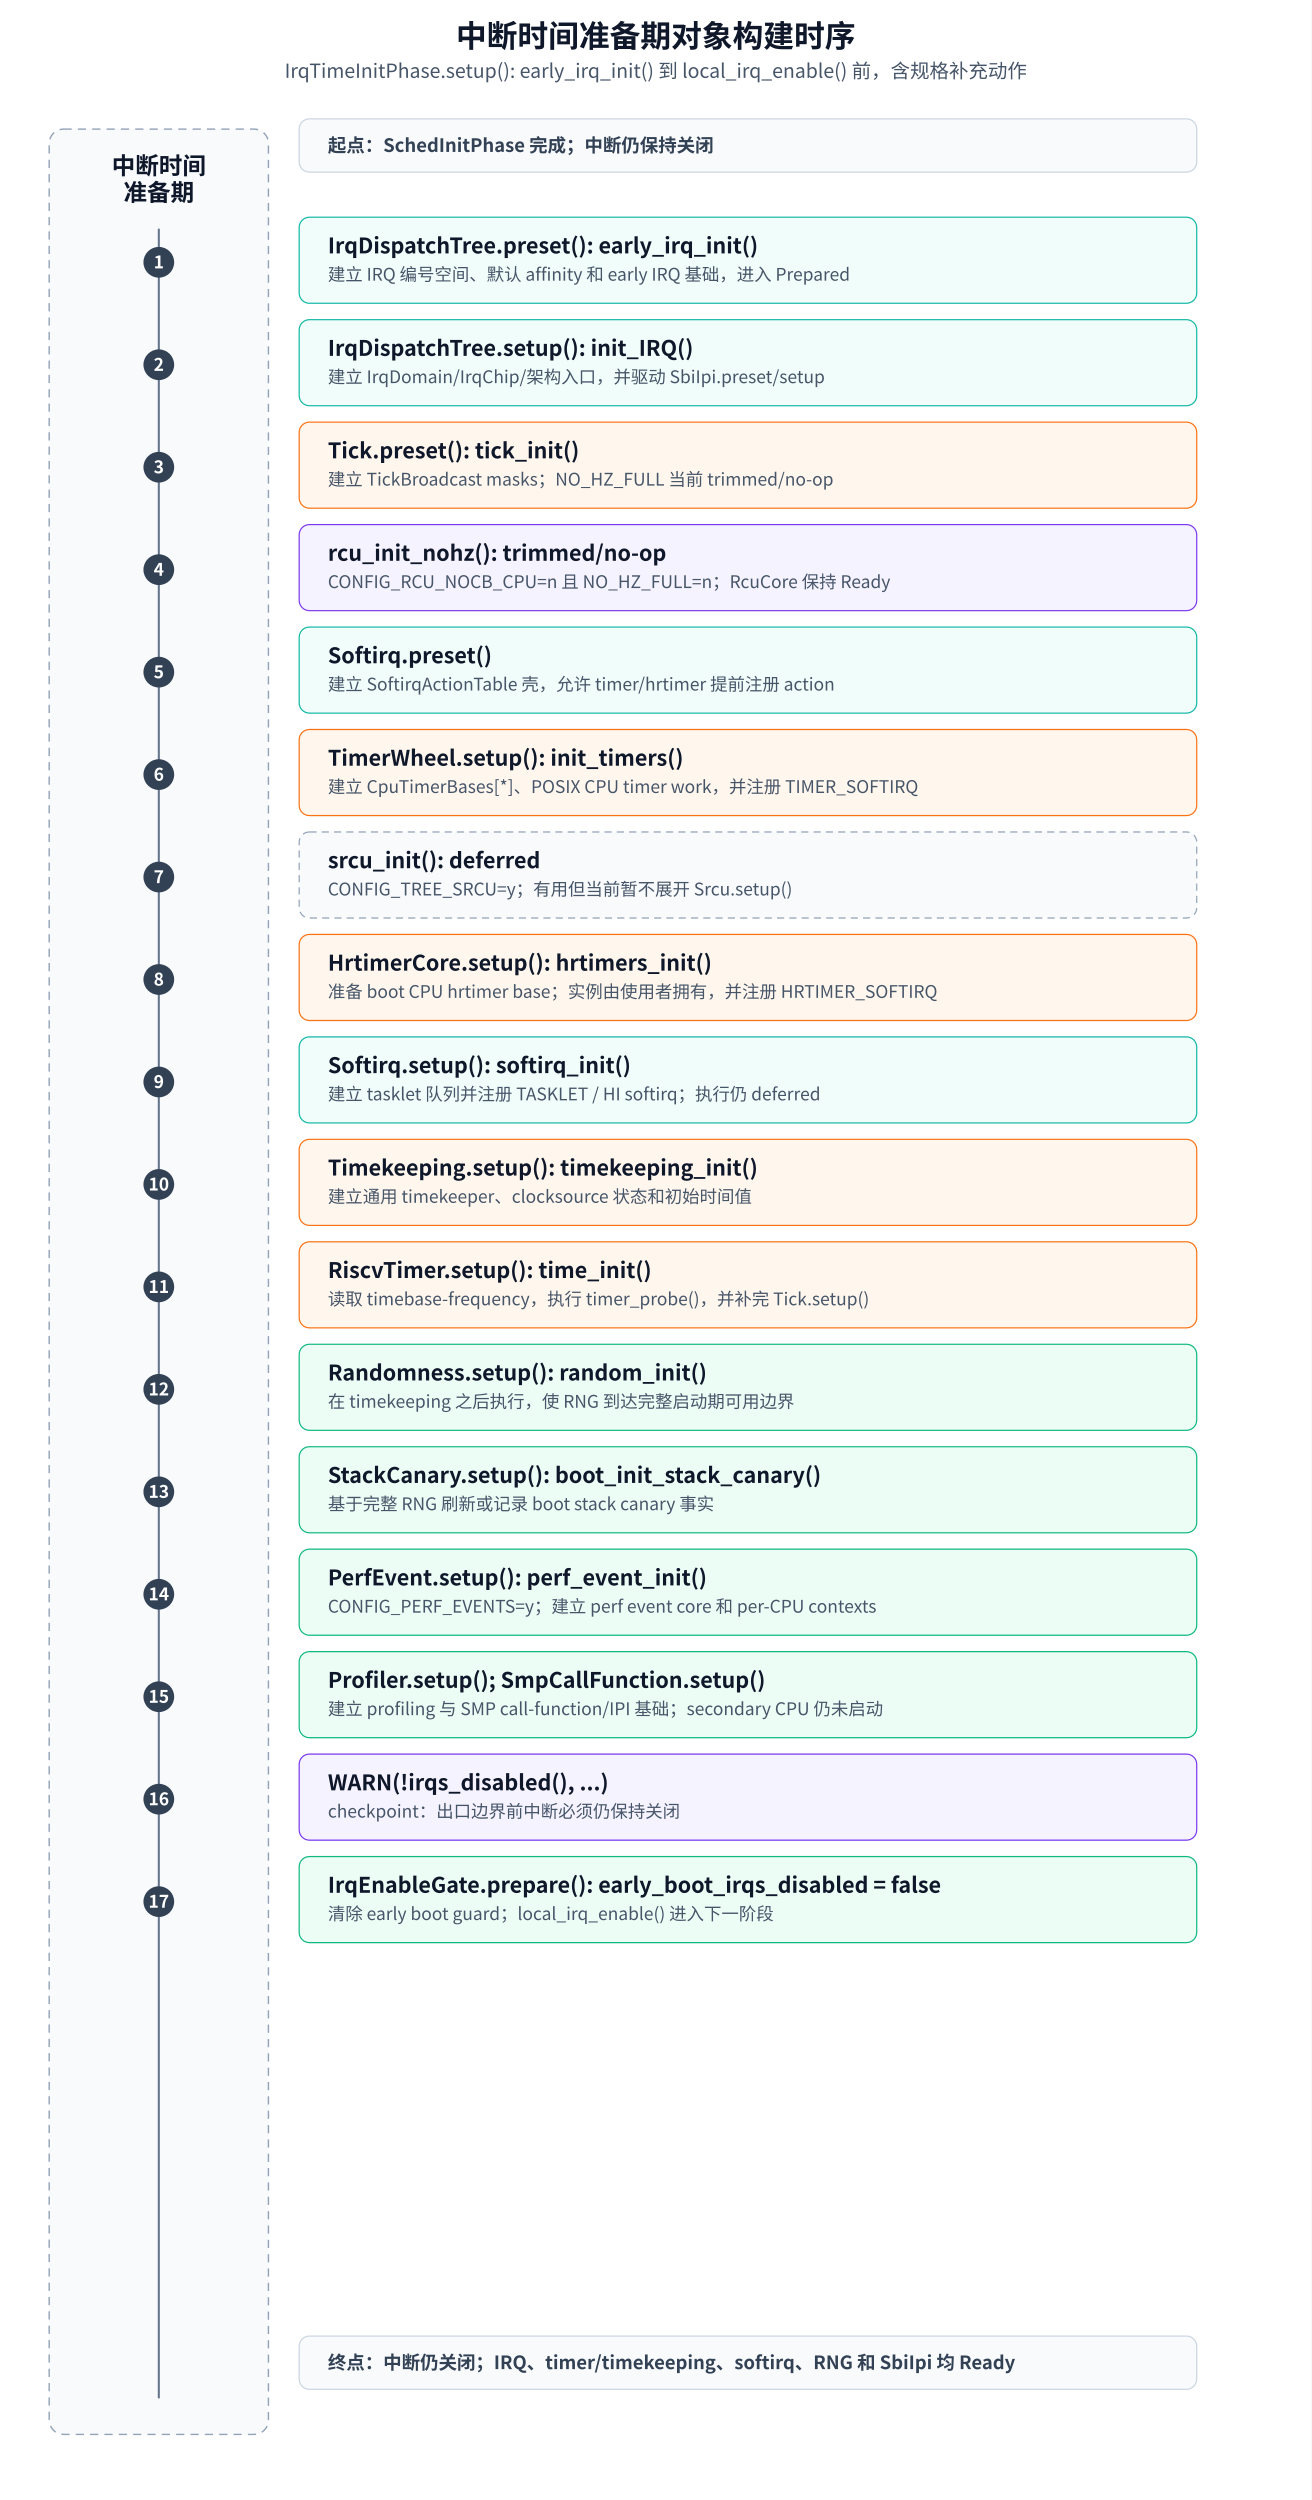
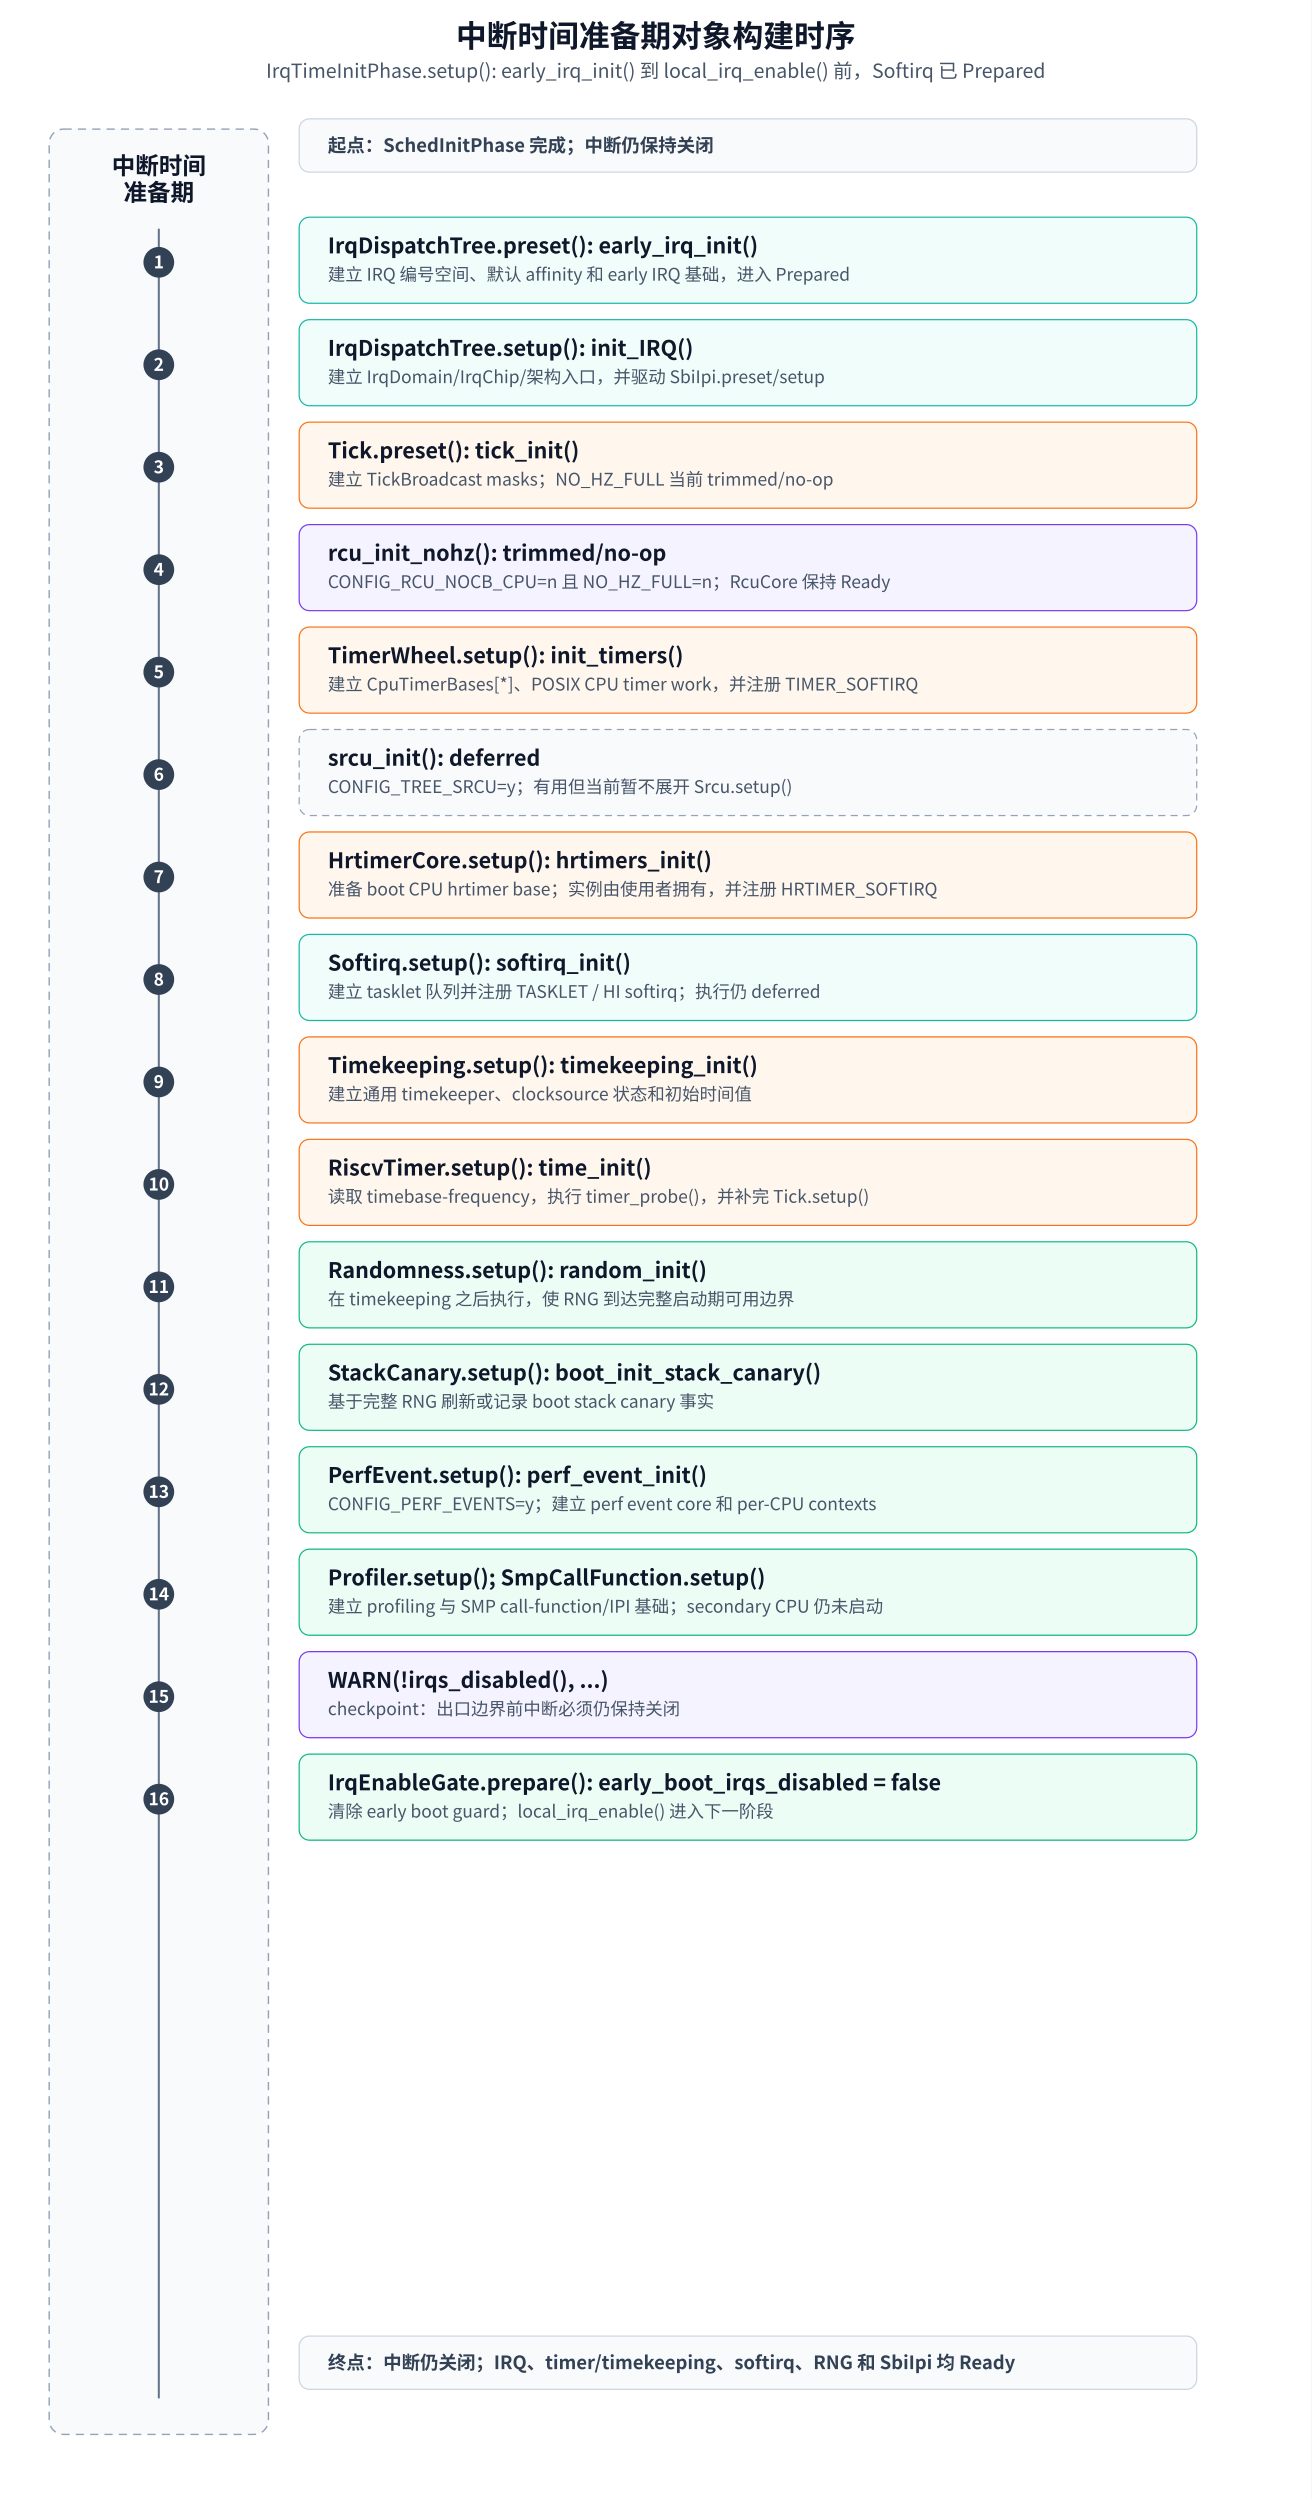
<svg xmlns="http://www.w3.org/2000/svg" width="1280" height="2440" viewBox="0 0 1280 2440" role="img" aria-labelledby="title desc">
  <defs>
    <style>
      text { font-family: "Microsoft YaHei", "Noto Sans CJK SC", "Source Han Sans SC", Arial, sans-serif; fill: #0f172a; }
      .title { font-size: 30px; font-weight: 600; }
      .subtitle { font-size: 19px; fill: #475569; }
      .lane { fill: #f8fafc; stroke: #94a3b8; stroke-width: 1.4; stroke-dasharray: 8 6; }
      .box { fill: #ffffff; stroke: #334155; stroke-width: 1.2; }
      .stage { fill: #f8fafc; stroke: #cbd5e1; stroke-width: 1.2; }
      .formal { fill: #ecfdf5; stroke: #10b981; }
      .irq { fill: #f0fdfa; stroke: #14b8a6; }
      .time { fill: #fff7ed; stroke: #f97316; }
      .checkpoint { fill: #f5f3ff; stroke: #7c3aed; }
      .deferred { fill: #f8fafc; stroke: #94a3b8; stroke-dasharray: 7 5; }
      .obj { font-size: 23px; font-weight: 600; dominant-baseline: middle; }
      .line1 { font-size: 21px; font-weight: 600; dominant-baseline: middle; }
      .line2 { font-size: 17px; fill: #475569; dominant-baseline: middle; }
      .boundary { font-size: 18px; font-weight: 600; fill: #334155; dominant-baseline: middle; }
      .num { font-size: 17px; font-weight: 600; fill: #ffffff; text-anchor: middle; dominant-baseline: middle; }
      .timeline { stroke: #64748b; stroke-width: 2; stroke-linecap: round; }
      .dot { fill: #334155; }
    </style>
  </defs>
  <rect x="0" y="0" width="1280" height="2440" fill="#ffffff" />
  <text x="640" y="46" text-anchor="middle" class="title">中断时间准备期对象构建时序</text>
-   <text x="640" y="76" text-anchor="middle" class="subtitle">IrqTimeInitPhase.setup(): early_irq_init() 到 local_irq_enable() 前，含规格补充动作</text>
+   <text x="640" y="76" text-anchor="middle" class="subtitle">IrqTimeInitPhase.setup(): early_irq_init() 到 local_irq_enable() 前，Softirq 已 Prepared</text>
  <rect x="48" y="126" width="214" height="2250" rx="14" class="lane" />
  <text x="155" y="162" text-anchor="middle" class="obj">中断时间</text>
  <text x="155" y="188" text-anchor="middle" class="obj">准备期</text>
  <line x1="155" y1="224" x2="155" y2="2340" class="timeline" />
  <rect x="292" y="116" width="876" height="52" rx="10" class="stage" />
  <text x="320" y="142" class="boundary">起点：SchedInitPhase 完成；中断仍保持关闭</text>
  <g transform="translate(0 -48)">
    <g transform="translate(0 56)">
      <circle cx="155" cy="248" r="15" class="dot" />
      <text x="155" y="248" class="num">1</text>
      <rect x="292" y="204" width="876" height="84" rx="10" class="box irq" />
      <text x="320" y="232" class="line1">IrqDispatchTree.preset(): early_irq_init()</text>
      <text x="320" y="260" class="line2">建立 IRQ 编号空间、默认 affinity 和 early IRQ 基础，进入 Prepared</text>
    </g>
    <g transform="translate(0 156)">
      <circle cx="155" cy="248" r="15" class="dot" />
      <text x="155" y="248" class="num">2</text>
      <rect x="292" y="204" width="876" height="84" rx="10" class="box irq" />
      <text x="320" y="232" class="line1">IrqDispatchTree.setup(): init_IRQ()</text>
      <text x="320" y="260" class="line2">建立 IrqDomain/IrqChip/架构入口，并驱动 SbiIpi.preset/setup</text>
    </g>
    <g transform="translate(0 256)">
      <circle cx="155" cy="248" r="15" class="dot" />
      <text x="155" y="248" class="num">3</text>
      <rect x="292" y="204" width="876" height="84" rx="10" class="box time" />
      <text x="320" y="232" class="line1">Tick.preset(): tick_init()</text>
      <text x="320" y="260" class="line2">建立 TickBroadcast masks；NO_HZ_FULL 当前 trimmed/no-op</text>
    </g>
    <g transform="translate(0 356)">
      <circle cx="155" cy="248" r="15" class="dot" />
      <text x="155" y="248" class="num">4</text>
      <rect x="292" y="204" width="876" height="84" rx="10" class="box checkpoint" />
      <text x="320" y="232" class="line1">rcu_init_nohz(): trimmed/no-op</text>
      <text x="320" y="260" class="line2">CONFIG_RCU_NOCB_CPU=n 且 NO_HZ_FULL=n；RcuCore 保持 Ready</text>
    </g>
    <g transform="translate(0 456)">
      <circle cx="155" cy="248" r="15" class="dot" />
      <text x="155" y="248" class="num">5</text>
-       <rect x="292" y="204" width="876" height="84" rx="10" class="box irq" />
-       <text x="320" y="232" class="line1">Softirq.preset()</text>
-       <text x="320" y="260" class="line2">建立 SoftirqActionTable 壳，允许 timer/hrtimer 提前注册 action</text>
+       <rect x="292" y="204" width="876" height="84" rx="10" class="box time" />
+       <text x="320" y="232" class="line1">TimerWheel.setup(): init_timers()</text>
+       <text x="320" y="260" class="line2">建立 CpuTimerBases[*]、POSIX CPU timer work，并注册 TIMER_SOFTIRQ</text>
    </g>
    <g transform="translate(0 556)">
      <circle cx="155" cy="248" r="15" class="dot" />
      <text x="155" y="248" class="num">6</text>
-       <rect x="292" y="204" width="876" height="84" rx="10" class="box time" />
-       <text x="320" y="232" class="line1">TimerWheel.setup(): init_timers()</text>
-       <text x="320" y="260" class="line2">建立 CpuTimerBases[*]、POSIX CPU timer work，并注册 TIMER_SOFTIRQ</text>
+       <rect x="292" y="204" width="876" height="84" rx="10" class="box deferred" />
+       <text x="320" y="232" class="line1">srcu_init(): deferred</text>
+       <text x="320" y="260" class="line2">CONFIG_TREE_SRCU=y；有用但当前暂不展开 Srcu.setup()</text>
    </g>
    <g transform="translate(0 656)">
      <circle cx="155" cy="248" r="15" class="dot" />
      <text x="155" y="248" class="num">7</text>
-       <rect x="292" y="204" width="876" height="84" rx="10" class="box deferred" />
-       <text x="320" y="232" class="line1">srcu_init(): deferred</text>
-       <text x="320" y="260" class="line2">CONFIG_TREE_SRCU=y；有用但当前暂不展开 Srcu.setup()</text>
+       <rect x="292" y="204" width="876" height="84" rx="10" class="box time" />
+       <text x="320" y="232" class="line1">HrtimerCore.setup(): hrtimers_init()</text>
+       <text x="320" y="260" class="line2">准备 boot CPU hrtimer base；实例由使用者拥有，并注册 HRTIMER_SOFTIRQ</text>
    </g>
    <g transform="translate(0 756)">
      <circle cx="155" cy="248" r="15" class="dot" />
      <text x="155" y="248" class="num">8</text>
-       <rect x="292" y="204" width="876" height="84" rx="10" class="box time" />
-       <text x="320" y="232" class="line1">HrtimerCore.setup(): hrtimers_init()</text>
-       <text x="320" y="260" class="line2">准备 boot CPU hrtimer base；实例由使用者拥有，并注册 HRTIMER_SOFTIRQ</text>
+       <rect x="292" y="204" width="876" height="84" rx="10" class="box irq" />
+       <text x="320" y="232" class="line1">Softirq.setup(): softirq_init()</text>
+       <text x="320" y="260" class="line2">建立 tasklet 队列并注册 TASKLET / HI softirq；执行仍 deferred</text>
    </g>
    <g transform="translate(0 856)">
      <circle cx="155" cy="248" r="15" class="dot" />
      <text x="155" y="248" class="num">9</text>
-       <rect x="292" y="204" width="876" height="84" rx="10" class="box irq" />
-       <text x="320" y="232" class="line1">Softirq.setup(): softirq_init()</text>
-       <text x="320" y="260" class="line2">建立 tasklet 队列并注册 TASKLET / HI softirq；执行仍 deferred</text>
+       <rect x="292" y="204" width="876" height="84" rx="10" class="box time" />
+       <text x="320" y="232" class="line1">Timekeeping.setup(): timekeeping_init()</text>
+       <text x="320" y="260" class="line2">建立通用 timekeeper、clocksource 状态和初始时间值</text>
    </g>
    <g transform="translate(0 956)">
      <circle cx="155" cy="248" r="15" class="dot" />
      <text x="155" y="248" class="num">10</text>
      <rect x="292" y="204" width="876" height="84" rx="10" class="box time" />
-       <text x="320" y="232" class="line1">Timekeeping.setup(): timekeeping_init()</text>
-       <text x="320" y="260" class="line2">建立通用 timekeeper、clocksource 状态和初始时间值</text>
+       <text x="320" y="232" class="line1">RiscvTimer.setup(): time_init()</text>
+       <text x="320" y="260" class="line2">读取 timebase-frequency，执行 timer_probe()，并补完 Tick.setup()</text>
    </g>
    <g transform="translate(0 1056)">
      <circle cx="155" cy="248" r="15" class="dot" />
      <text x="155" y="248" class="num">11</text>
-       <rect x="292" y="204" width="876" height="84" rx="10" class="box time" />
-       <text x="320" y="232" class="line1">RiscvTimer.setup(): time_init()</text>
-       <text x="320" y="260" class="line2">读取 timebase-frequency，执行 timer_probe()，并补完 Tick.setup()</text>
+       <rect x="292" y="204" width="876" height="84" rx="10" class="box formal" />
+       <text x="320" y="232" class="line1">Randomness.setup(): random_init()</text>
+       <text x="320" y="260" class="line2">在 timekeeping 之后执行，使 RNG 到达完整启动期可用边界</text>
    </g>
    <g transform="translate(0 1156)">
      <circle cx="155" cy="248" r="15" class="dot" />
      <text x="155" y="248" class="num">12</text>
      <rect x="292" y="204" width="876" height="84" rx="10" class="box formal" />
-       <text x="320" y="232" class="line1">Randomness.setup(): random_init()</text>
-       <text x="320" y="260" class="line2">在 timekeeping 之后执行，使 RNG 到达完整启动期可用边界</text>
+       <text x="320" y="232" class="line1">StackCanary.setup(): boot_init_stack_canary()</text>
+       <text x="320" y="260" class="line2">基于完整 RNG 刷新或记录 boot stack canary 事实</text>
    </g>
    <g transform="translate(0 1256)">
      <circle cx="155" cy="248" r="15" class="dot" />
      <text x="155" y="248" class="num">13</text>
      <rect x="292" y="204" width="876" height="84" rx="10" class="box formal" />
-       <text x="320" y="232" class="line1">StackCanary.setup(): boot_init_stack_canary()</text>
-       <text x="320" y="260" class="line2">基于完整 RNG 刷新或记录 boot stack canary 事实</text>
+       <text x="320" y="232" class="line1">PerfEvent.setup(): perf_event_init()</text>
+       <text x="320" y="260" class="line2">CONFIG_PERF_EVENTS=y；建立 perf event core 和 per-CPU contexts</text>
    </g>
    <g transform="translate(0 1356)">
      <circle cx="155" cy="248" r="15" class="dot" />
      <text x="155" y="248" class="num">14</text>
      <rect x="292" y="204" width="876" height="84" rx="10" class="box formal" />
-       <text x="320" y="232" class="line1">PerfEvent.setup(): perf_event_init()</text>
-       <text x="320" y="260" class="line2">CONFIG_PERF_EVENTS=y；建立 perf event core 和 per-CPU contexts</text>
+       <text x="320" y="232" class="line1">Profiler.setup(); SmpCallFunction.setup()</text>
+       <text x="320" y="260" class="line2">建立 profiling 与 SMP call-function/IPI 基础；secondary CPU 仍未启动</text>
    </g>
    <g transform="translate(0 1456)">
      <circle cx="155" cy="248" r="15" class="dot" />
      <text x="155" y="248" class="num">15</text>
-       <rect x="292" y="204" width="876" height="84" rx="10" class="box formal" />
-       <text x="320" y="232" class="line1">Profiler.setup(); SmpCallFunction.setup()</text>
-       <text x="320" y="260" class="line2">建立 profiling 与 SMP call-function/IPI 基础；secondary CPU 仍未启动</text>
+       <rect x="292" y="204" width="876" height="84" rx="10" class="box checkpoint" />
+       <text x="320" y="232" class="line1">WARN(!irqs_disabled(), ...)</text>
+       <text x="320" y="260" class="line2">checkpoint：出口边界前中断必须仍保持关闭</text>
    </g>
    <g transform="translate(0 1556)">
      <circle cx="155" cy="248" r="15" class="dot" />
      <text x="155" y="248" class="num">16</text>
-       <rect x="292" y="204" width="876" height="84" rx="10" class="box checkpoint" />
-       <text x="320" y="232" class="line1">WARN(!irqs_disabled(), ...)</text>
-       <text x="320" y="260" class="line2">checkpoint：出口边界前中断必须仍保持关闭</text>
-     </g>
-     <g transform="translate(0 1656)">
-       <circle cx="155" cy="248" r="15" class="dot" />
-       <text x="155" y="248" class="num">17</text>
      <rect x="292" y="204" width="876" height="84" rx="10" class="box formal" />
      <text x="320" y="232" class="line1">IrqEnableGate.prepare(): early_boot_irqs_disabled = false</text>
      <text x="320" y="260" class="line2">清除 early boot guard；local_irq_enable() 进入下一阶段</text>
    </g>
  </g>
  <rect x="292" y="2280" width="876" height="52" rx="10" class="stage" />
  <text x="320" y="2306" class="boundary">终点：中断仍关闭；IRQ、timer/timekeeping、softirq、RNG 和 SbiIpi 均 Ready</text>
</svg>
